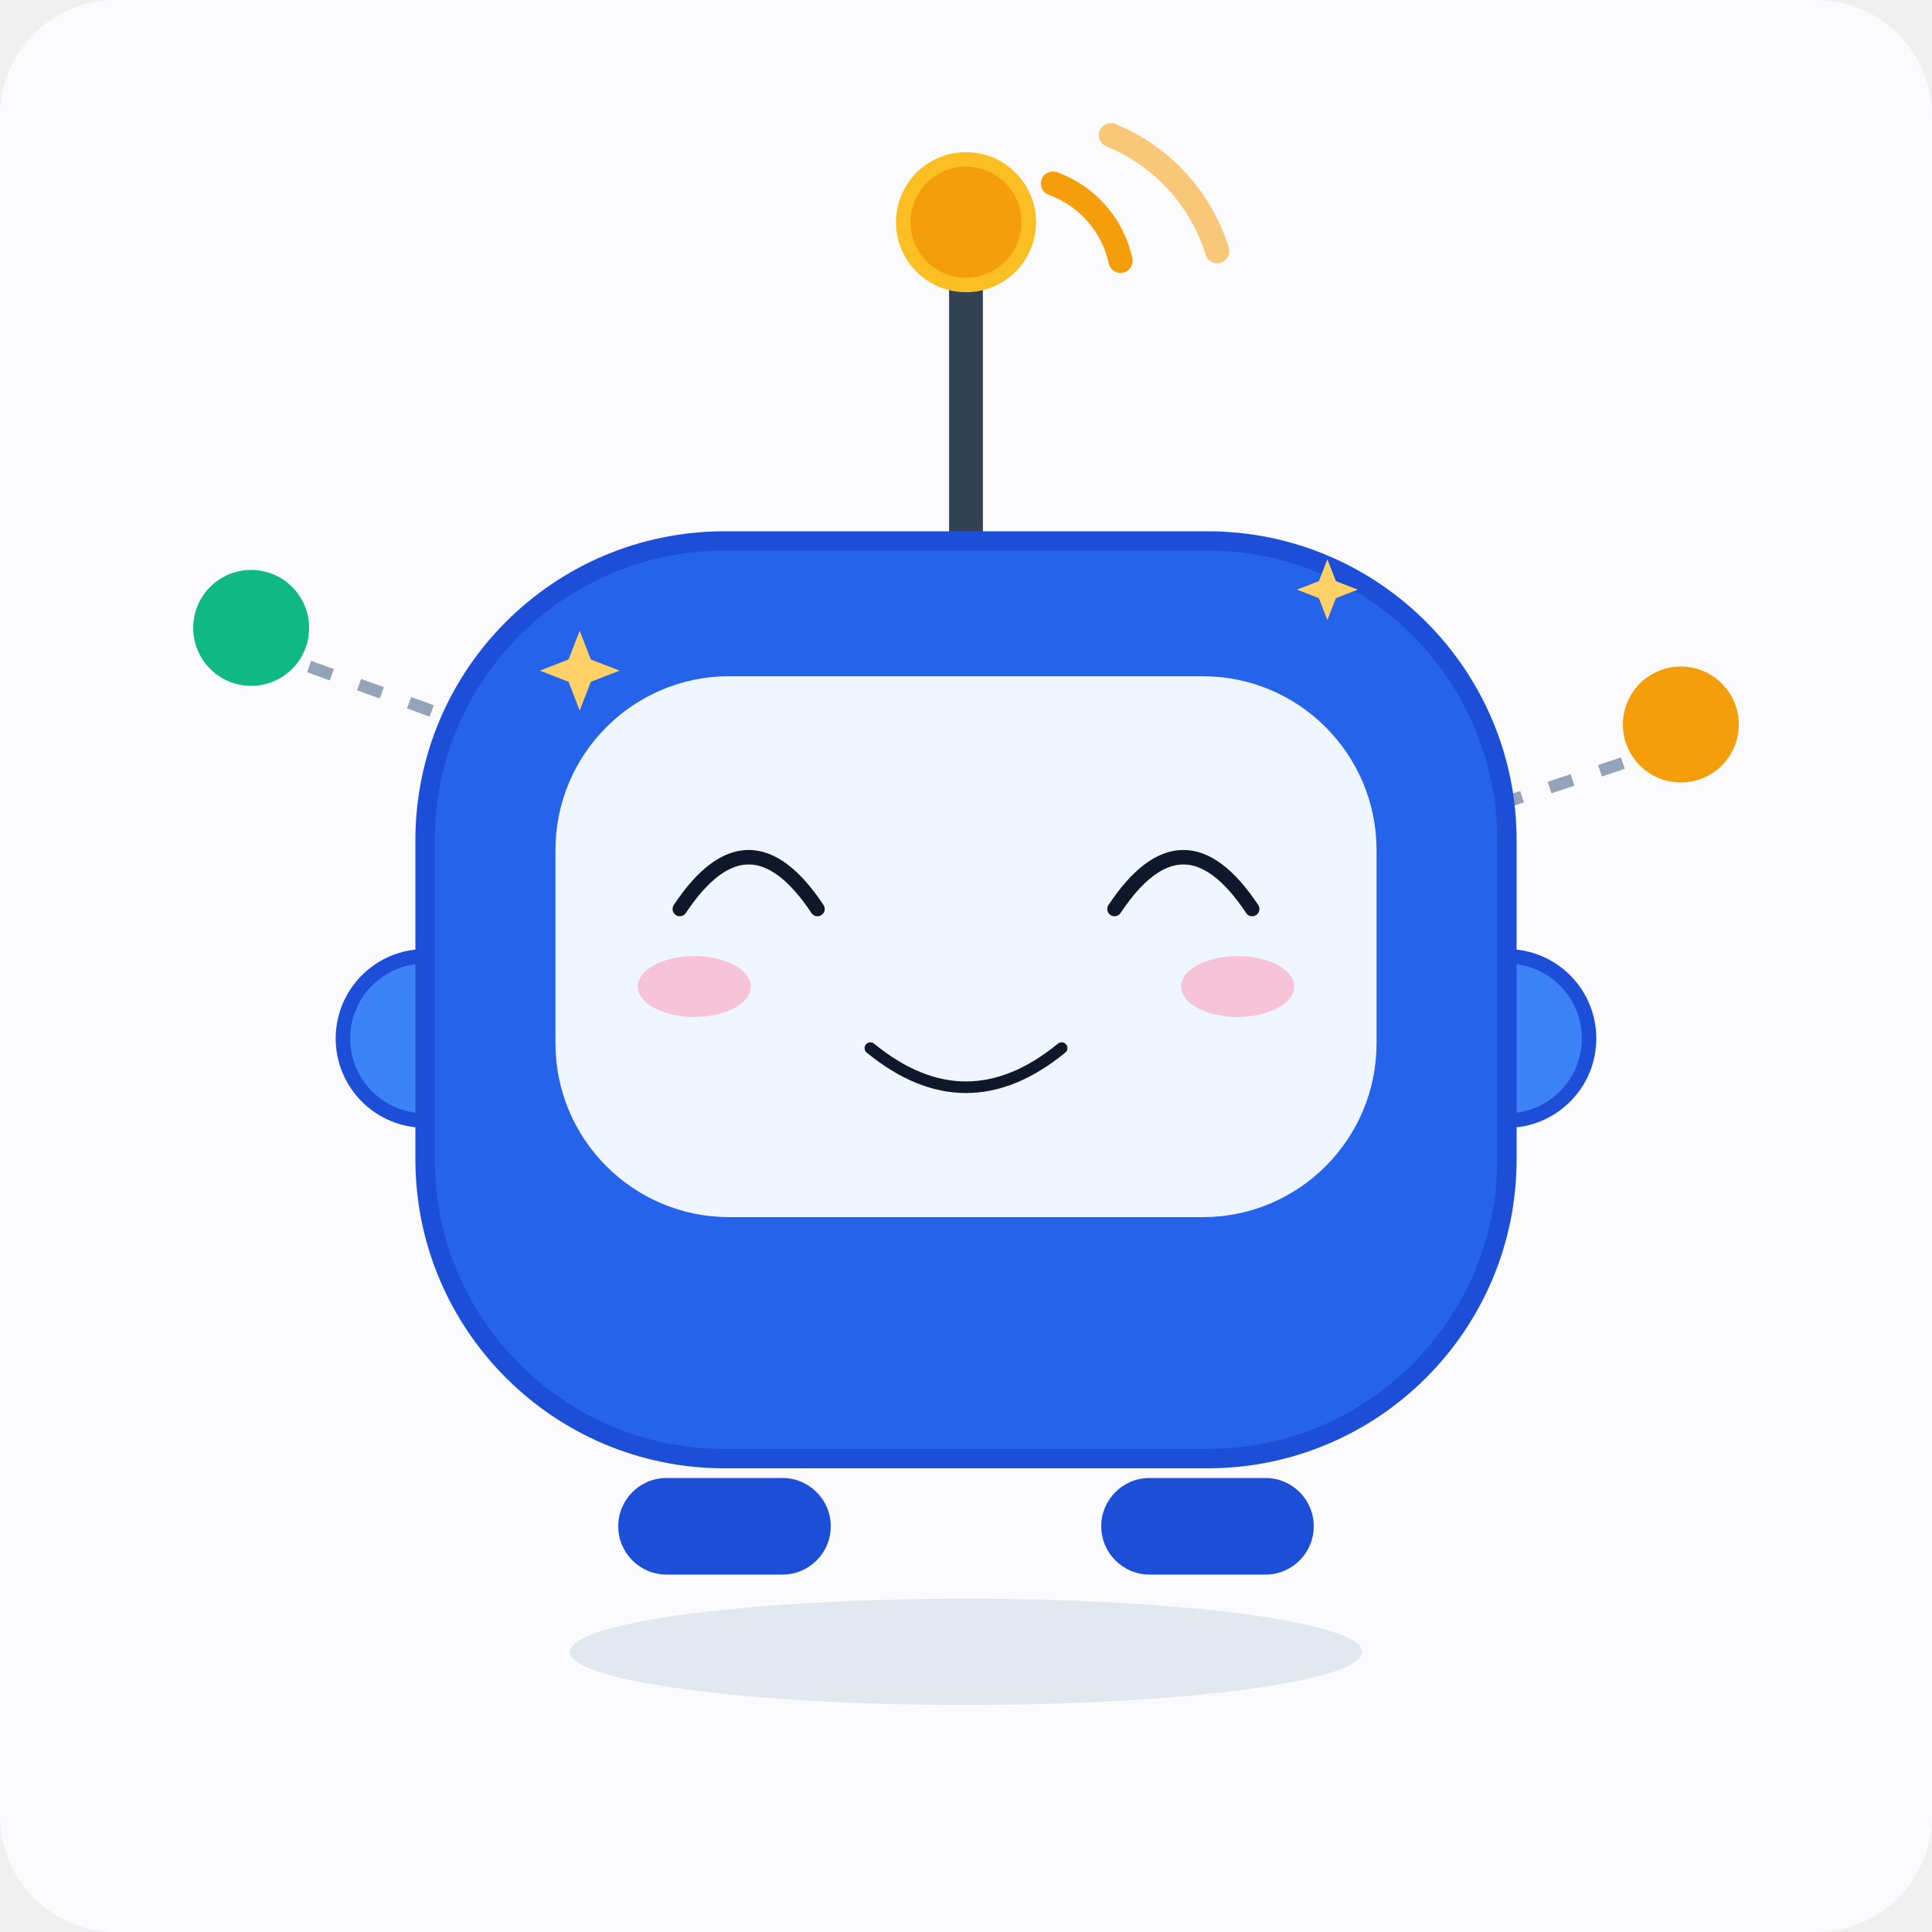
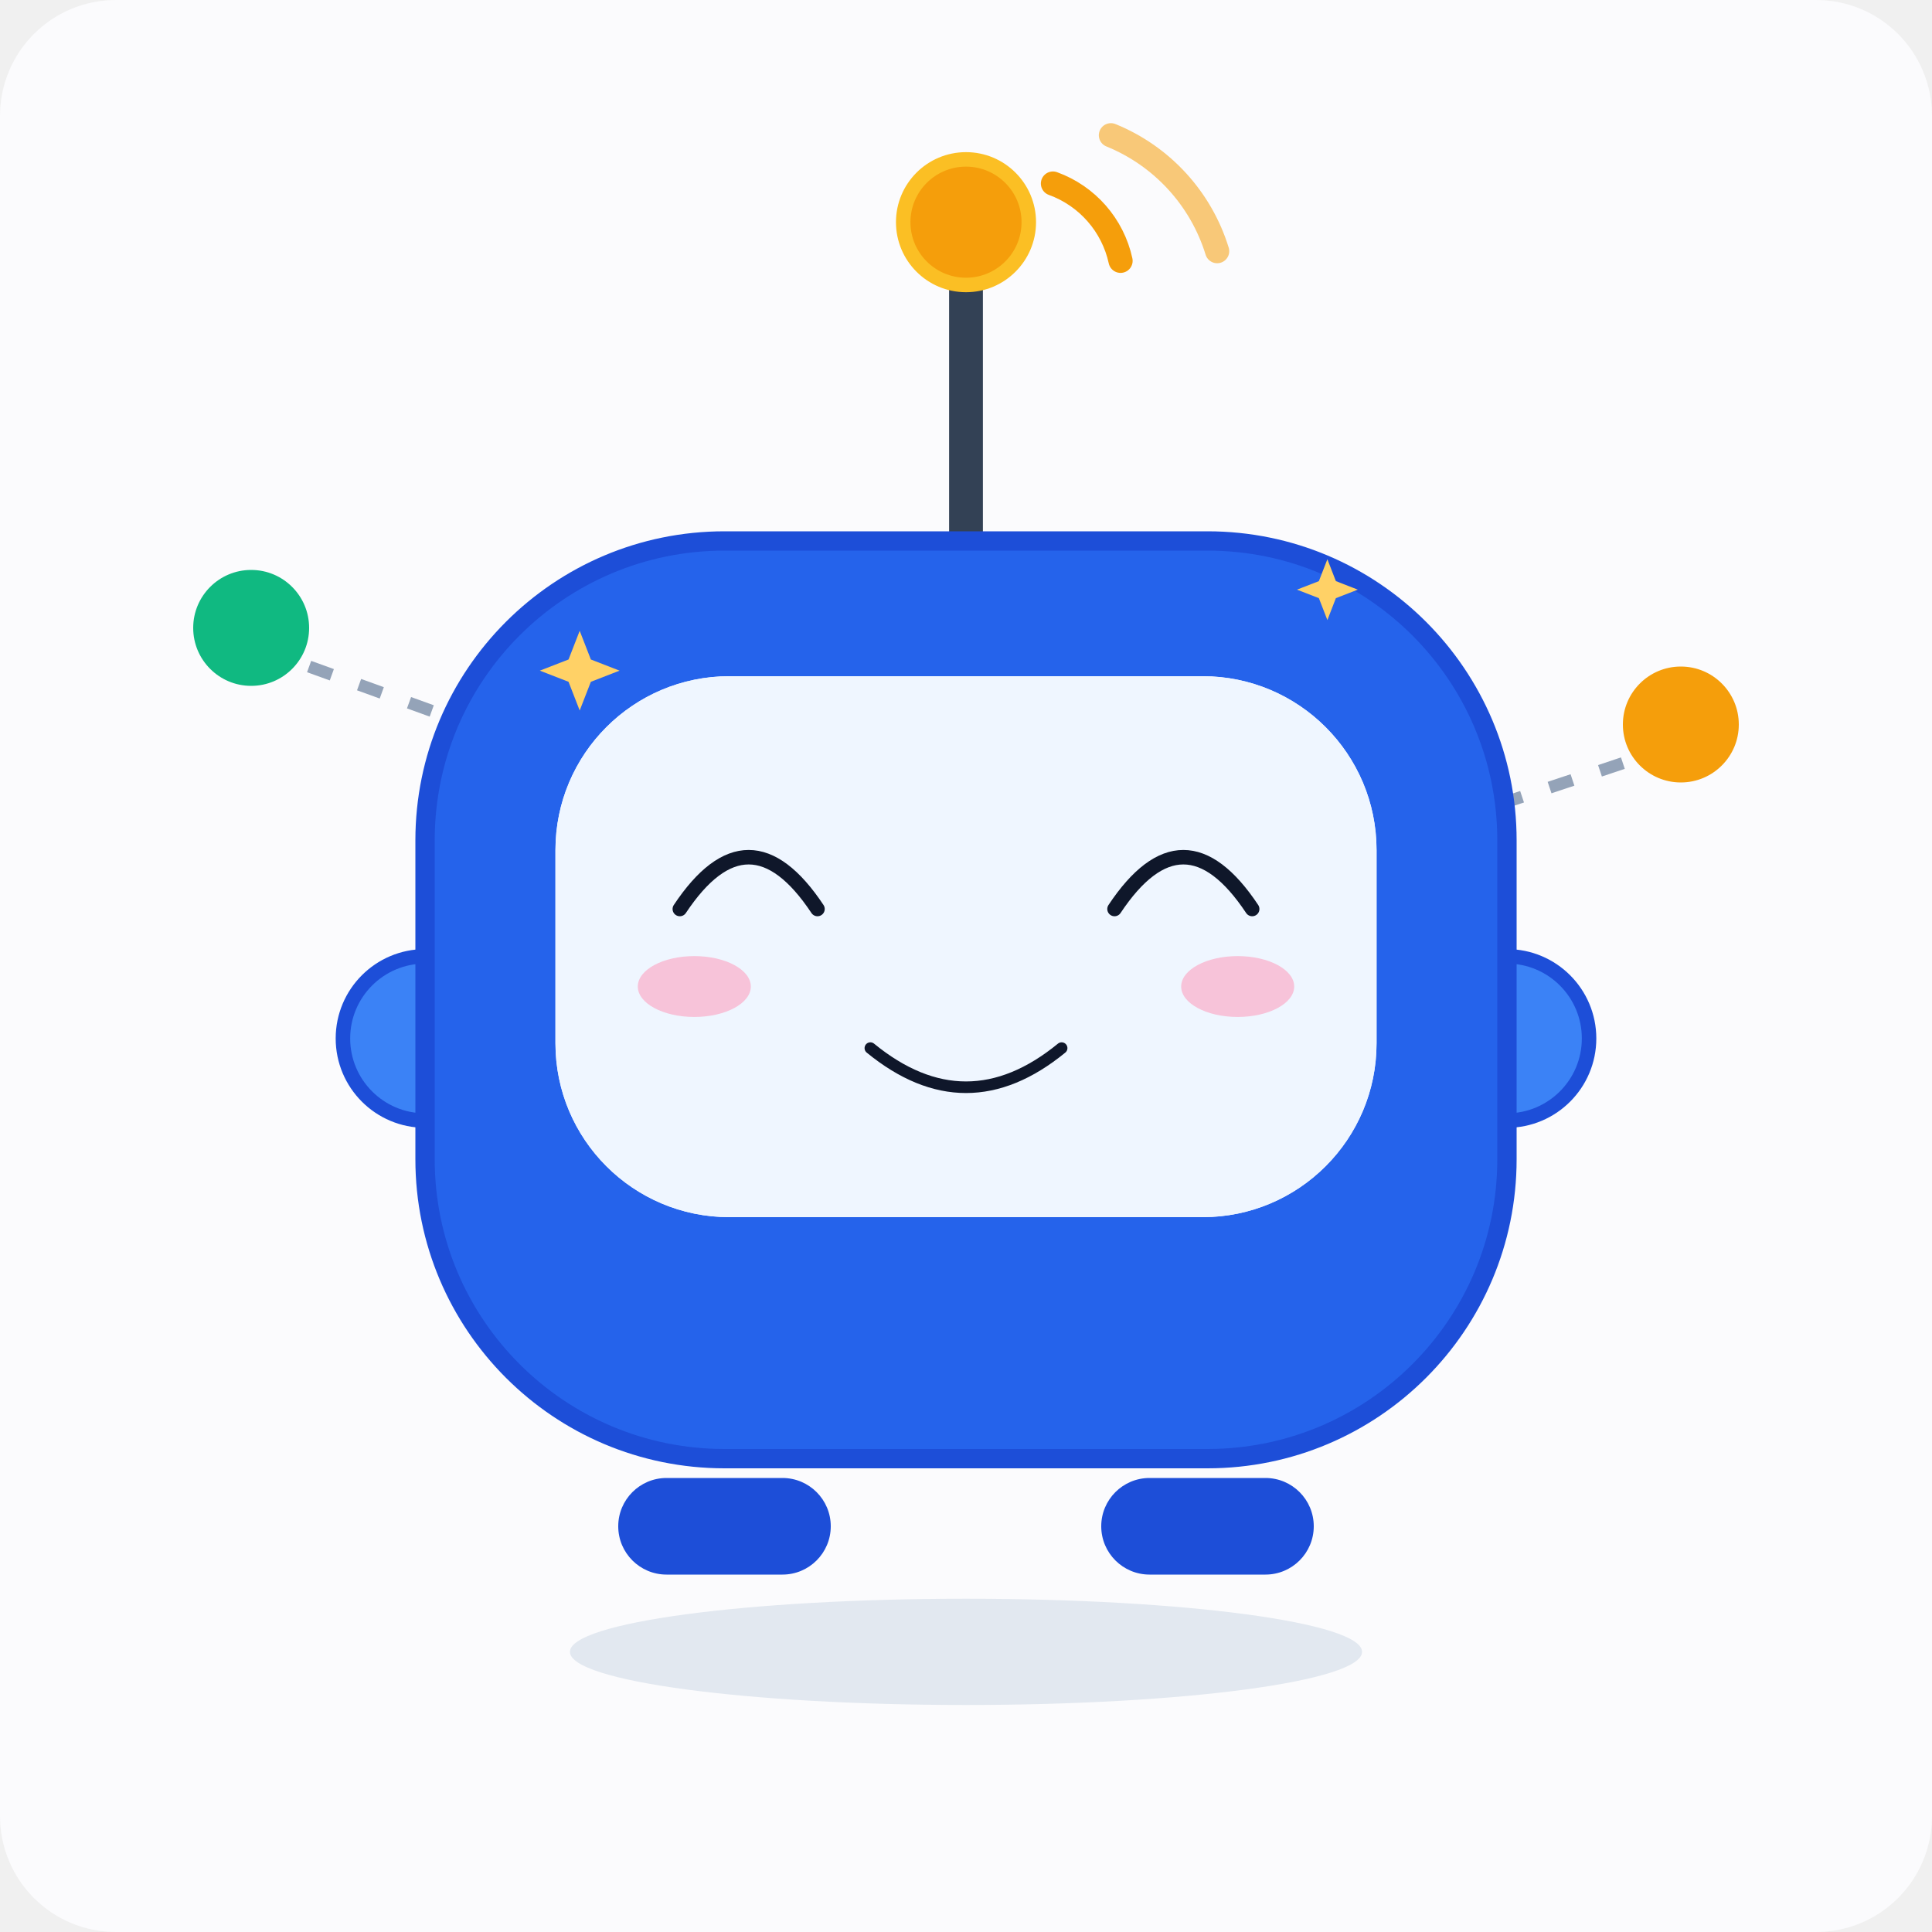
<svg xmlns="http://www.w3.org/2000/svg" viewBox="0 0 400 400" width="400" height="400" role="img" aria-label="IoT Bot · 笑 Smile">
  <style>
.ex-motion { animation: ex-bob 3.2s ease-in-out infinite; transform-box: fill-box; transform-origin: 50% 50%; }
.ex-anim-tear { animation: ex-tear 1.8s ease-in infinite; transform-box: fill-box; transform-origin: center; }
.ex-anim-sweat { animation: ex-tear 1.5s ease-in infinite; transform-box: fill-box; transform-origin: center; }
.ex-anim-heart { animation: ex-heart 2.2s ease-out infinite; transform-box: fill-box; transform-origin: center; }
.ex-anim-spark { animation: ex-spark 1.9s ease-in-out infinite; transform-box: fill-box; transform-origin: center; }
.ex-anim-rain { animation: ex-rain 1.4s linear infinite; transform-box: fill-box; transform-origin: center; }
.ex-anim-confetti { animation: ex-confetti 2.4s linear infinite; transform-box: fill-box; transform-origin: center; }
.ex-anim-pulse { animation: ex-pulse 1.6s ease-in-out infinite; transform-box: fill-box; transform-origin: center; }
.ex-anim-knock { animation: ex-knock 0.55s ease-in-out infinite; transform-box: fill-box; transform-origin: center; }
.ex-anim-knockline { animation: ex-knockline 0.55s ease-out infinite; transform-box: fill-box; transform-origin: center; }
.ex-anim-palm { animation: ex-palm 0.9s ease-in-out infinite; transform-box: fill-box; transform-origin: center; }
.ex-anim-steam { animation: ex-steam 1.8s ease-out infinite; transform-box: fill-box; transform-origin: center; }
.ex-anim-shock { animation: ex-shock 0.5s ease-in-out infinite; transform-box: fill-box; transform-origin: center; }
.ex-anim-please { animation: ex-please 1.4s ease-in-out infinite; transform-box: fill-box; transform-origin: center; }
.ex-anim-drift { animation: ex-drift 4.5s ease-in-out infinite; transform-box: fill-box; transform-origin: center; }
@keyframes ex-bob { 0%,100% { transform: translateY(0); } 50% { transform: translateY(-4.8px); } }
@keyframes ex-tear { 0% { transform: translateY(0); opacity: 0; } 18% { opacity: 1; } 100% { transform: translateY(16.5px); opacity: 0; } }
@keyframes ex-heart { 0% { transform: translateY(0) scale(.65); opacity: 0; } 20% { opacity: 1; } 100% { transform: translateY(-27px) scale(1.15); opacity: 0; } }
@keyframes ex-spark { 0%,100% { transform: scale(.6) rotate(0deg); opacity: .3; } 50% { transform: scale(1.15) rotate(25deg); opacity: 1; } }
@keyframes ex-rain { 0% { transform: translateY(0); opacity: 0; } 20% { opacity: 1; } 100% { transform: translateY(18px); opacity: 0; } }
@keyframes ex-confetti { 0% { transform: translateY(-5.25px) rotate(0deg); opacity: 1; } 100% { transform: translateY(24px) rotate(200deg); opacity: 0; } }
@keyframes ex-pulse { 0%,100% { transform: scale(1); opacity: .35; } 50% { transform: scale(1.18); opacity: .7; } }
@keyframes ex-knock { 0%,100% { transform: translateX(6.75px); } 35% { transform: translateX(0); } }
@keyframes ex-knockline { 0%,100% { transform: scaleX(.6); opacity: .35; } 35% { transform: scaleX(1); opacity: 1; } }
@keyframes ex-palm { 0%,100% { transform: translateY(0) rotate(0deg); } 50% { transform: translateY(-1.8px) rotate(-4deg); } }
@keyframes ex-steam { 0% { transform: translateY(0); opacity: .7; } 100% { transform: translateY(-13.5px); opacity: 0; } }
@keyframes ex-shock { 0%,100% { transform: scaleX(.7); opacity: .4; } 50% { transform: scaleX(1.25); opacity: 1; } }
@keyframes ex-please { 0%,100% { transform: translateY(0); } 50% { transform: translateY(-2.7px); } }
@keyframes ex-drift { 0%,100% { transform: translateY(0); } 50% { transform: translateY(-3px); } }
@media (prefers-reduced-motion: reduce) {
  .ex-motion, [class*="ex-anim-"] { animation: none !important; }
}
</style>
  <g class="ex-motion ex-smile">
    <g class="ex-base">
      <rect width="400" height="400" fill="#fbfbfd" rx="24" />
      <circle cx="52" cy="130" r="14" fill="#10b981" stroke="#fbfbfd" stroke-width="4" />
      <circle cx="348" cy="150" r="14" fill="#f59e0b" stroke="#fbfbfd" stroke-width="4" />
      <line x1="64" y1="138" x2="180" y2="180" stroke="#94a3b8" stroke-width="2.5" stroke-dasharray="5 6" />
      <line x1="336" y1="158" x2="222" y2="196" stroke="#94a3b8" stroke-width="2.5" stroke-dasharray="5 6" />
      <line x1="200" y1="112" x2="200" y2="58" stroke="#334155" stroke-width="7" stroke-linecap="round" />
      <circle cx="200" cy="46" r="13" fill="#f59e0b" stroke="#fbbf24" stroke-width="3" />
      <path d="M 218 38 A 22 22 0 0 1 232 54" fill="none" stroke="#f59e0b" stroke-width="5" stroke-linecap="round" />
      <path d="M 230 28 A 38 38 0 0 1 252 52" fill="none" stroke="#f59e0b" stroke-width="5" stroke-linecap="round" opacity="0.55" />
      <circle cx="88" cy="215" r="17" fill="#3b82f6" stroke="#1d4ed8" stroke-width="3" />
      <circle cx="312" cy="215" r="17" fill="#3b82f6" stroke="#1d4ed8" stroke-width="3" />
      <rect x="88" y="112" width="224" height="190" rx="62" fill="#2563eb" stroke="#1d4ed8" stroke-width="4" />
      <rect x="115" y="140" width="170" height="112" rx="36" fill="#eff6ff" />
+       <circle cx="155" cy="184" r="15" fill="#0f172a" />
+       <circle cx="245" cy="184" r="15" fill="#0f172a" />
+       <circle cx="160" cy="178" r="5" fill="#ffffff" />
+       <circle cx="250" cy="178" r="5" fill="#ffffff" />
+       <path d="M 172 206 Q 200 234 228 206" fill="none" stroke="#0f172a" stroke-width="6" stroke-linecap="round" />
+       <circle cx="200" cy="230" r="4" fill="#10b981" />
+       <circle cx="188" cy="230" r="4" fill="#f59e0b" />
+       <circle cx="212" cy="230" r="4" fill="#f59e0b" />
      <rect x="128" y="306" width="44" height="20" rx="10" fill="#1d4ed8" />
      <rect x="228" y="306" width="44" height="20" rx="10" fill="#1d4ed8" />
      <ellipse cx="200" cy="342" rx="82" ry="11" fill="#e2e8f0" />
    </g>
    <g class="ex-face">
+       <rect x="115" y="140" width="170" height="112" rx="36" fill="#EFF6FF" />
      <path d="M 140.75,188.2 Q 155,166.75 169.25,188.2" fill="none" stroke="#0F172A" stroke-width="3" stroke-linecap="round" />
      <path d="M 230.75,188.2 Q 245,166.75 259.25,188.2" fill="none" stroke="#0F172A" stroke-width="3" stroke-linecap="round" />
      <path d="M 180.2,217 Q 200,233.2 219.8,217" fill="none" stroke="#0F172A" stroke-width="2.4" stroke-linecap="round" />
      <ellipse cx="143.75" cy="204.25" rx="11.7" ry="6.3" fill="#FF8FB3" opacity="0.5" />
      <ellipse cx="256.25" cy="204.25" rx="11.7" ry="6.3" fill="#FF8FB3" opacity="0.5" />
      <path class="ex-anim-spark" style="animation-delay:0.0s" d="M 120.02,130.6 L 122.33,136.54 L 128.27,138.85 L 122.33,141.16 L 120.02,147.1 L 117.71,141.16 L 111.77,138.85 L 117.71,136.54 Z" fill="#FFD166" />
      <path class="ex-anim-spark" style="animation-delay:0.5s" d="M 274.82,115.78 L 276.58,120.32 L 281.12,122.08 L 276.58,123.84 L 274.82,128.38 L 273.06,123.84 L 268.52,122.08 L 273.06,120.32 Z" fill="#FFD166" />
    </g>
  </g>
</svg>
